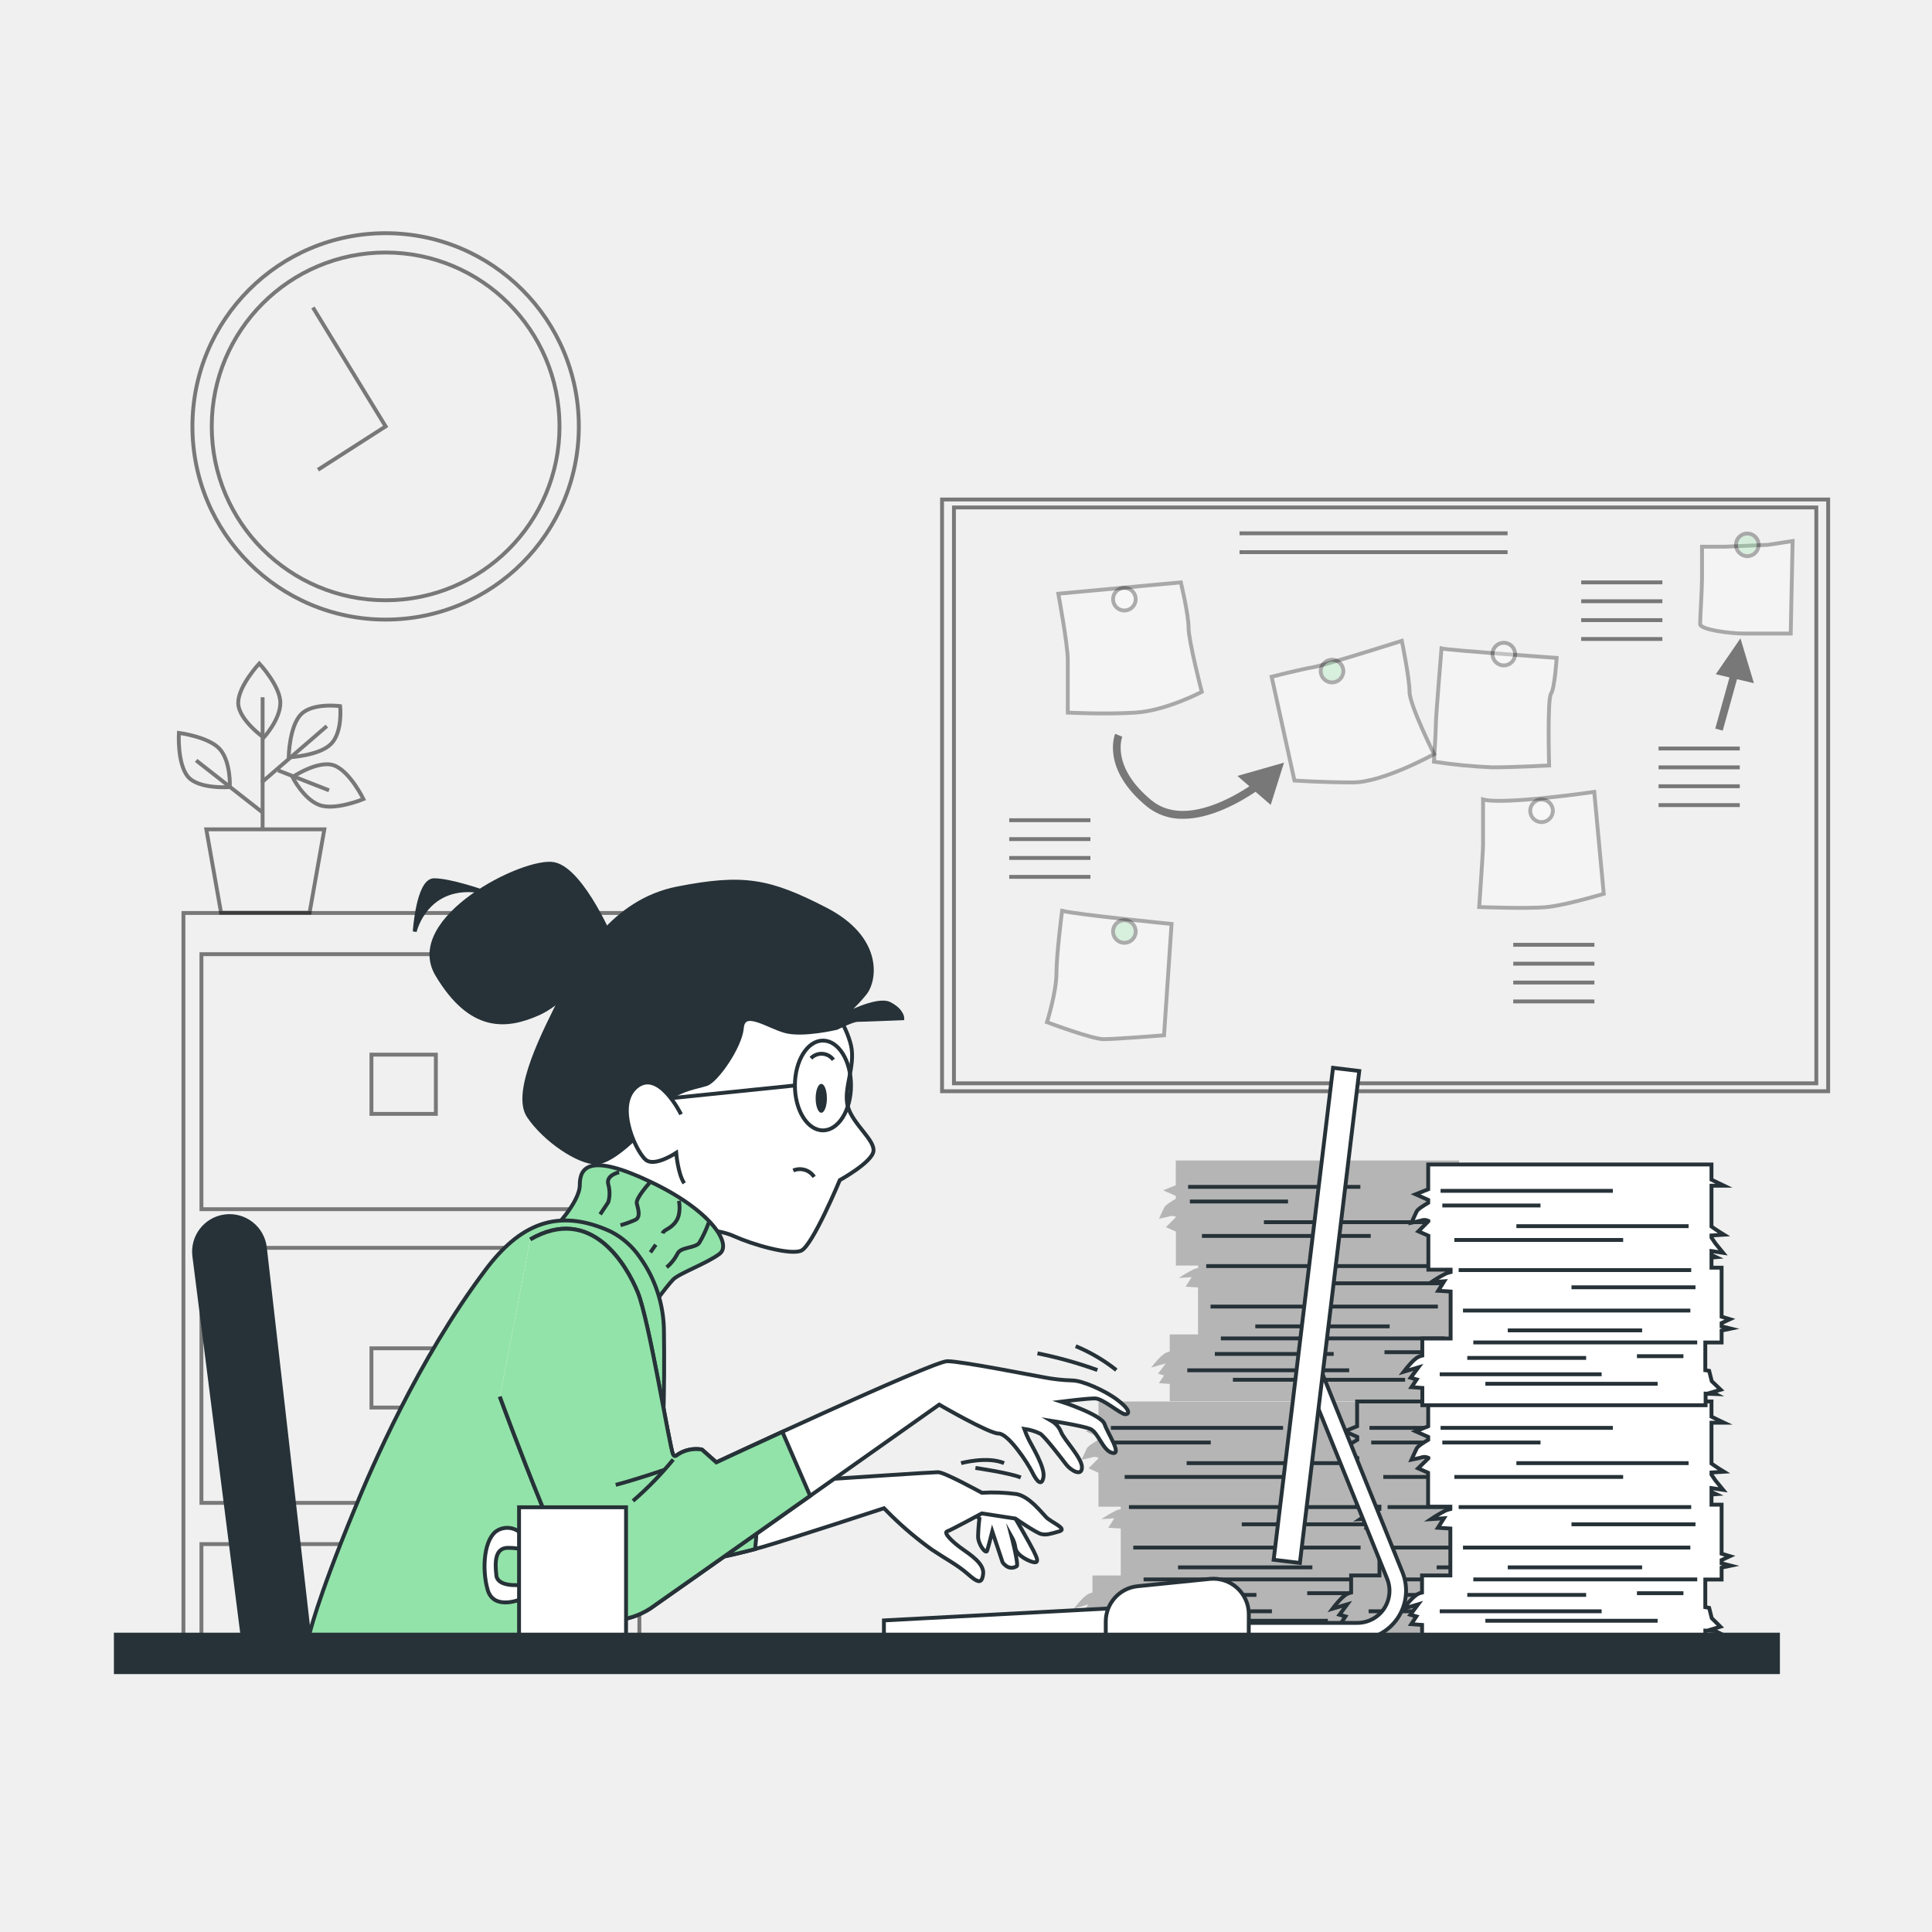
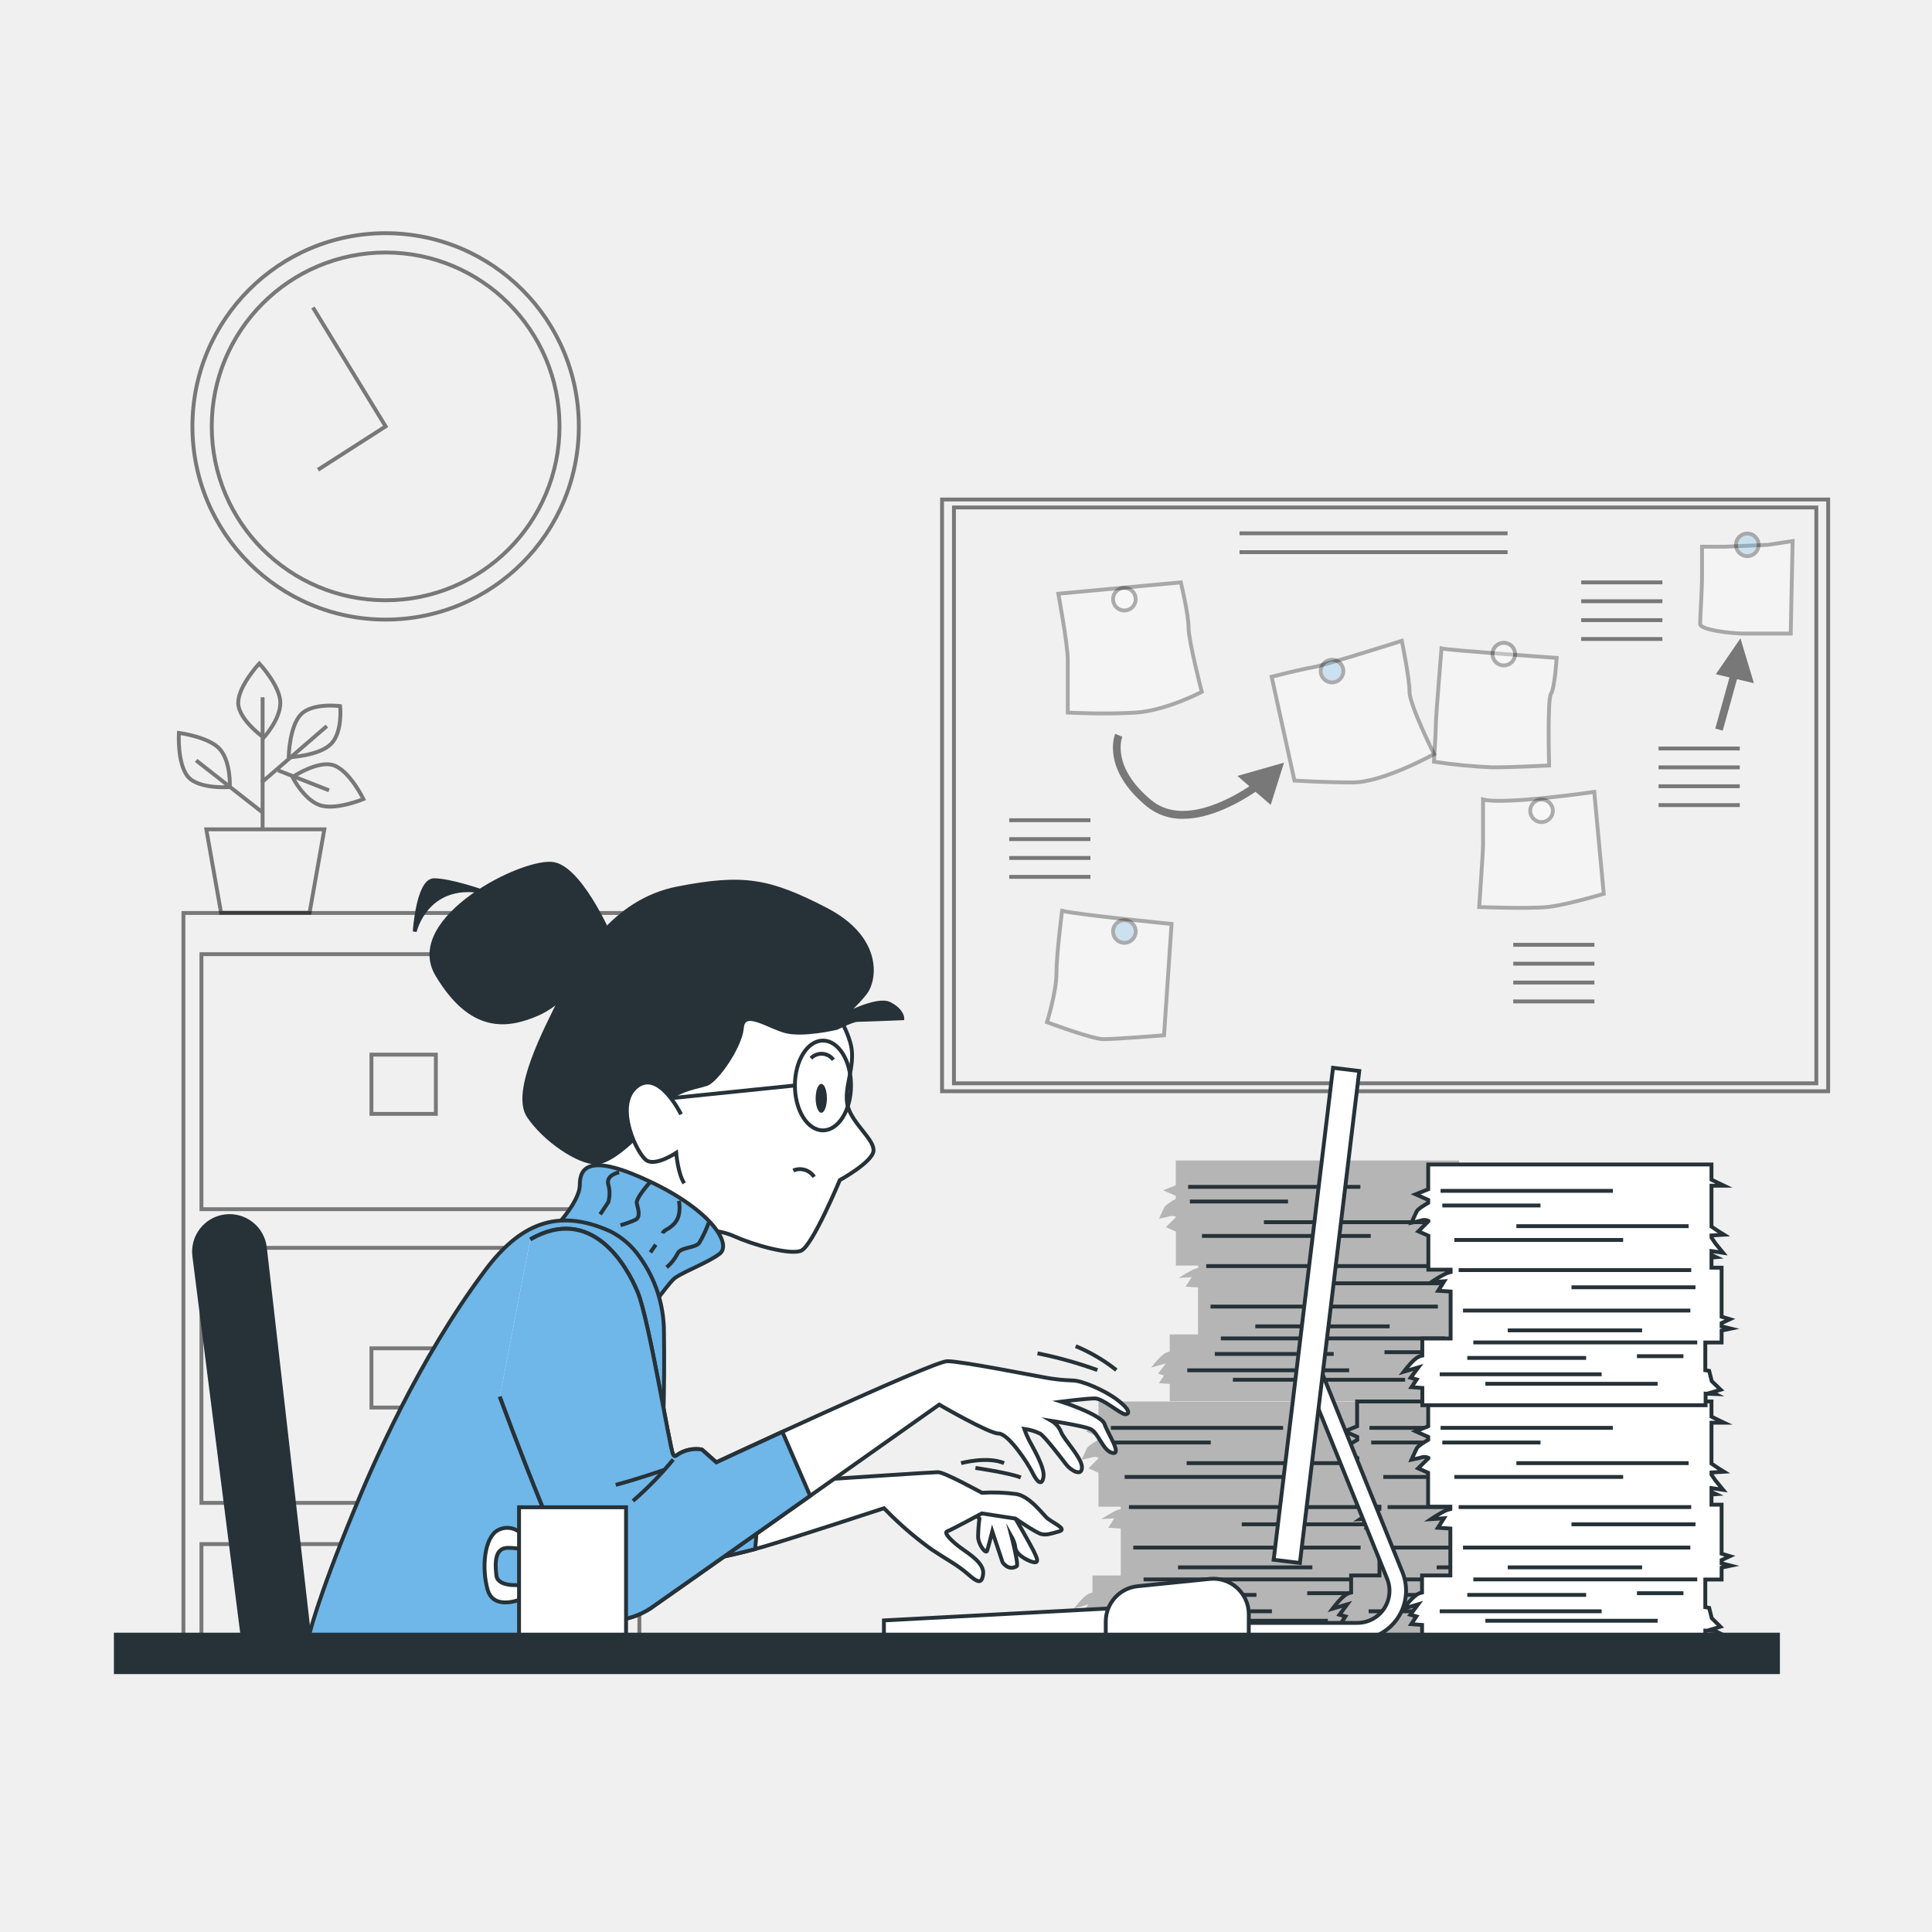
<svg xmlns="http://www.w3.org/2000/svg" viewBox="0 0 500 500">
  <g id="freepik--Clock--inject-557">
    <g style="opacity:0.5">
      <circle cx="99.8" cy="110.35" r="50" style="fill:none;stroke:#000;stroke-miterlimit:10" />
      <circle cx="99.8" cy="110.35" r="45" style="fill:none;stroke:#000;stroke-miterlimit:10" />
      <polyline points="82.29 121.58 99.8 110.35 80.99 79.58" style="fill:none;stroke:#000;stroke-miterlimit:10" />
    </g>
  </g>
  <g id="freepik--file-cabinet--inject-557">
    <g style="opacity:0.5">
      <rect x="47.47" y="236.28" width="118" height="190.67" style="fill:none;stroke:#000;stroke-miterlimit:10" />
      <rect x="52.13" y="246.94" width="108.67" height="66" style="fill:none;stroke:#000;stroke-miterlimit:10" />
      <rect x="96.13" y="272.94" width="16.67" height="15.33" style="fill:none;stroke:#000;stroke-miterlimit:10" />
      <rect x="52.13" y="322.94" width="108.67" height="66" style="fill:none;stroke:#000;stroke-miterlimit:10" />
      <rect x="96.13" y="348.94" width="16.67" height="15.33" style="fill:none;stroke:#000;stroke-miterlimit:10" />
      <rect x="52.13" y="399.61" width="108.67" height="26.67" style="fill:none;stroke:#000;stroke-miterlimit:10" />
    </g>
    <g style="opacity:0.5">
      <polygon points="83.94 214.63 53.39 214.63 57.21 236.22 80.12 236.22 83.94 214.63" style="fill:none;stroke:#000;stroke-miterlimit:10" />
      <path d="M72.55,181.89c0,4.35-4.3,9-4.3,9s-6.6-4.68-6.6-9,5.45-10.18,5.45-10.18S72.55,177.53,72.55,181.89Z" style="fill:none;stroke:#000;stroke-miterlimit:10" />
      <path d="M57,194c2.79,3.34,2.48,9.69,2.48,9.69s-8.06.64-10.85-2.7-2.34-11.31-2.34-11.31S54.23,190.69,57,194Z" style="fill:none;stroke:#000;stroke-miterlimit:10" />
      <path d="M77.88,184.9c3-3.13,10.15-2.15,10.15-2.15s.71,6.61-2.32,9.74-11,3.51-11,3.51S74.85,188,77.88,184.9Z" style="fill:none;stroke:#000;stroke-miterlimit:10" />
      <path d="M82.61,208.32c-4.07-1.54-6.92-7.22-6.92-7.22s6.72-4.51,10.79-3,7.58,8.7,7.58,8.7S86.68,209.87,82.61,208.32Z" style="fill:none;stroke:#000;stroke-miterlimit:10" />
      <line x1="67.96" y1="214.29" x2="67.96" y2="180.45" style="fill:none;stroke:#000;stroke-miterlimit:10" />
      <line x1="67.67" y1="202.53" x2="84.59" y2="187.91" style="fill:none;stroke:#000;stroke-miterlimit:10" />
      <line x1="67.96" y1="210.27" x2="50.76" y2="196.8" style="fill:none;stroke:#000;stroke-miterlimit:10" />
      <line x1="71.97" y1="199.38" x2="85.16" y2="204.54" style="fill:none;stroke:#000;stroke-miterlimit:10" />
    </g>
  </g>
  <g id="freepik--Board--inject-557">
    <rect x="243.8" y="129.27" width="229.33" height="153.14" style="fill:none;stroke:#000;stroke-miterlimit:10;opacity:0.5" />
    <rect x="246.88" y="131.33" width="223.18" height="149.03" style="fill:none;stroke:#000;stroke-miterlimit:10;opacity:0.5" />
    <path d="M273.89,153.65s2.45,13.19,2.45,17.1v13.67s9.77.49,17.58,0,17.1-5.37,17.1-5.37-3.42-13.19-3.42-16.61-2-11.72-2-11.72Z" style="fill:#fff;stroke:#000;stroke-miterlimit:10;opacity:0.3" />
    <path d="M274.87,235.72s-1.46,11.23-1.46,16.12-2.45,12.7-2.45,12.7,11.73,4.4,14.66,4.4,15.63-1,15.63-1l1.95-28.82S278.78,236.7,274.87,235.72Z" style="fill:#fff;stroke:#000;stroke-miterlimit:10;opacity:0.3" />
    <path d="M329.1,175.14,335,202s7.33.49,15.14.49,21-7.33,21-7.33-6.35-12.7-6.35-16.12-2-13.19-2-13.19-20,6.35-23,6.84S329.1,175.14,329.1,175.14Z" style="fill:#fff;stroke:#000;stroke-miterlimit:10;opacity:0.3" />
    <path d="M373.06,167.82s-1.46,17.58-1.46,19.54-.49,9.77-.49,9.77a139.33,139.33,0,0,0,15.14,1.46c5.38,0,14.66-.49,14.66-.49s-.49-17.09.49-18.56,1.46-9.28,1.46-9.28S375,168.3,373.06,167.82Z" style="fill:#fff;stroke:#000;stroke-miterlimit:10;opacity:0.3" />
    <path d="M383.81,206.9v11.72c0,1.95-1,16.12-1,16.12s12.7.49,17.59,0,14.65-3.42,14.65-3.42l-1.46-15.63-1-10.75S389.18,208.36,383.81,206.9Z" style="fill:#fff;stroke:#000;stroke-miterlimit:10;opacity:0.3" />
    <path d="M457.58,141l-11.24.49h-5.86v8.3c0,2.44-.49,10.26-.49,11.72s7.82,2.45,11.24,2.45h12.21l.49-23.94Z" style="fill:#fff;stroke:#000;stroke-miterlimit:10;opacity:0.3" />
    <g style="opacity:0.5">
      <line x1="429.24" y1="193.71" x2="450.25" y2="193.71" style="fill:none;stroke:#000;stroke-miterlimit:10" />
      <line x1="429.24" y1="198.59" x2="450.25" y2="198.59" style="fill:none;stroke:#000;stroke-miterlimit:10" />
      <line x1="429.24" y1="203.48" x2="450.25" y2="203.48" style="fill:none;stroke:#000;stroke-miterlimit:10" />
      <line x1="429.24" y1="208.36" x2="450.25" y2="208.36" style="fill:none;stroke:#000;stroke-miterlimit:10" />
    </g>
    <g style="opacity:0.5">
      <line x1="320.79" y1="138.02" x2="390.16" y2="138.02" style="fill:none;stroke:#000;stroke-miterlimit:10" />
      <line x1="320.79" y1="142.9" x2="390.16" y2="142.9" style="fill:none;stroke:#000;stroke-miterlimit:10" />
    </g>
    <g style="opacity:0.5">
      <line x1="391.63" y1="244.51" x2="412.63" y2="244.51" style="fill:none;stroke:#000;stroke-miterlimit:10" />
      <line x1="391.63" y1="249.4" x2="412.63" y2="249.4" style="fill:none;stroke:#000;stroke-miterlimit:10" />
      <line x1="391.63" y1="254.28" x2="412.63" y2="254.28" style="fill:none;stroke:#000;stroke-miterlimit:10" />
      <line x1="391.63" y1="259.17" x2="412.63" y2="259.17" style="fill:none;stroke:#000;stroke-miterlimit:10" />
    </g>
    <g style="opacity:0.5">
      <line x1="261.19" y1="212.27" x2="282.2" y2="212.27" style="fill:none;stroke:#000;stroke-miterlimit:10" />
      <line x1="261.19" y1="217.16" x2="282.2" y2="217.16" style="fill:none;stroke:#000;stroke-miterlimit:10" />
      <line x1="261.19" y1="222.04" x2="282.2" y2="222.04" style="fill:none;stroke:#000;stroke-miterlimit:10" />
      <line x1="261.19" y1="226.93" x2="282.2" y2="226.93" style="fill:none;stroke:#000;stroke-miterlimit:10" />
    </g>
    <g style="opacity:0.5">
      <line x1="409.21" y1="150.72" x2="430.22" y2="150.72" style="fill:none;stroke:#000;stroke-miterlimit:10" />
      <line x1="409.21" y1="155.6" x2="430.22" y2="155.6" style="fill:none;stroke:#000;stroke-miterlimit:10" />
      <line x1="409.21" y1="160.49" x2="430.22" y2="160.49" style="fill:none;stroke:#000;stroke-miterlimit:10" />
      <line x1="409.21" y1="165.37" x2="430.22" y2="165.37" style="fill:none;stroke:#000;stroke-miterlimit:10" />
    </g>
    <path d="M332.3,197.37l-12.05,3.44,3.1,2.68c-5.63,3.71-17.56,10.06-25.37,3.61-10.47-8.65-7.65-16.12-7.53-16.44l-.92-.37-.93-.38c-.15.36-3.56,9.09,8.11,18.73a14.39,14.39,0,0,0,9.45,3.27c7.29,0,14.81-4.34,18.78-7l3.92,3.39Z" style="opacity:0.5" />
    <polygon points="453.91 176.81 450.43 165.21 444.05 174.49 447.59 175.32 443.91 188.55 445.84 189.09 449.54 175.78 453.91 176.81" style="opacity:0.5" />
    <path d="M293.92,155.11A2.93,2.93,0,1,0,291,158,2.93,2.93,0,0,0,293.92,155.11Z" style="fill:#fff;stroke:#000;stroke-miterlimit:10;opacity:0.3" />
-     <path d="M347.66,173.68a2.93,2.93,0,1,0-2.93,2.93A2.93,2.93,0,0,0,347.66,173.68Z" style="fill:#92E3A9;stroke:#000;stroke-miterlimit:10;opacity:0.3" />
+     <path d="M347.66,173.68a2.93,2.93,0,1,0-2.93,2.93A2.93,2.93,0,0,0,347.66,173.68Z" style="fill:#6FB6E9;stroke:#000;stroke-miterlimit:10;opacity:0.3" />
    <circle cx="389.18" cy="169.28" r="2.93" style="fill:#fff;stroke:#000;stroke-miterlimit:10;opacity:0.3" />
    <circle cx="398.95" cy="209.83" r="2.93" style="fill:#fff;stroke:#000;stroke-miterlimit:10;opacity:0.3" />
-     <path d="M293.92,241.09A2.93,2.93,0,1,0,291,244,2.93,2.93,0,0,0,293.92,241.09Z" style="fill:#92E3A9;stroke:#000;stroke-miterlimit:10;opacity:0.3" />
-     <path d="M455.13,141a2.93,2.93,0,1,0-2.93,2.93A2.93,2.93,0,0,0,455.13,141Z" style="fill:#92E3A9;stroke:#000;stroke-miterlimit:10;opacity:0.3" />
+     <path d="M293.92,241.09A2.93,2.93,0,1,0,291,244,2.93,2.93,0,0,0,293.92,241.09Z" style="fill:#6FB6E9;stroke:#000;stroke-miterlimit:10;opacity:0.3" />
+     <path d="M455.13,141a2.93,2.93,0,1,0-2.93,2.93A2.93,2.93,0,0,0,455.13,141Z" style="fill:#6FB6E9;stroke:#000;stroke-miterlimit:10;opacity:0.3" />
  </g>
  <g id="freepik--Papers--inject-557">
    <path d="M360.22,408.78v-3.09l2.38-.5-2.38-.6v-.85l2.15-1-2.15-.64V389.4H357.6v-2.61l1.21-.1-1.21-.57v-1l3,.44-2-2.45-1-1.47v-.56l3.21-.2s-1.82-1.11-3.21-2.11V368.19h3.21s-1.77-.84-3.21-1.56V362.7H284.29v6.41L281,370.42l3.26,1.45v.75c-1,.58-2.73,1.63-3,2.26-.44.89-1.34,2.89-1.34,2.89s2.23-.44,2.9-.67a2.32,2.32,0,0,1,1.48.19v.12L281.7,380l2.59,1.14v8.79h5.76v.61a9.62,9.62,0,0,0-1.22.38,34.34,34.34,0,0,0-3.79,2.23l3.34-.22-1.56,2.45,3.23.2v12.15h-7.33v4.42a4.23,4.23,0,0,0-1.47.61,9,9,0,0,0-1.43,1.29c-1,1.07-1.91,2.28-1.91,2.28l3.79-1.12-2,2.68,1.56.44-1.34,2,2.81.2V425H356v-3l2.56.1-.9-.44,2.23-.67-2.23-2.23-.66-2.67-1-.17v-7.16Z" style="fill:#b5b5b5" />
    <line x1="287.49" y1="369.53" x2="332.06" y2="369.53" style="fill:none;stroke:#263238;stroke-miterlimit:10" />
    <line x1="287.94" y1="373.32" x2="313.34" y2="373.32" style="fill:none;stroke:#263238;stroke-miterlimit:10" />
    <line x1="351.68" y1="378.66" x2="307.1" y2="378.66" style="fill:none;stroke:#263238;stroke-miterlimit:10" />
    <line x1="292.17" y1="390.03" x2="352.35" y2="390.03" style="fill:none;stroke:#263238;stroke-miterlimit:10" />
    <line x1="291.06" y1="382.23" x2="334.74" y2="382.23" style="fill:none;stroke:#263238;stroke-miterlimit:10" />
    <line x1="353.46" y1="394.49" x2="321.37" y2="394.49" style="fill:none;stroke:#263238;stroke-miterlimit:10" />
    <line x1="352.12" y1="400.51" x2="293.29" y2="400.51" style="fill:none;stroke:#263238;stroke-miterlimit:10" />
    <line x1="304.87" y1="405.63" x2="339.64" y2="405.63" style="fill:none;stroke:#263238;stroke-miterlimit:10" />
    <line x1="353.91" y1="408.75" x2="295.96" y2="408.75" style="fill:none;stroke:#263238;stroke-miterlimit:10" />
    <line x1="287.27" y1="417" x2="329.17" y2="417" style="fill:none;stroke:#263238;stroke-miterlimit:10" />
    <line x1="325.16" y1="412.76" x2="294.4" y2="412.76" style="fill:none;stroke:#263238;stroke-miterlimit:10" />
    <line x1="299.08" y1="419.45" x2="343.65" y2="419.45" style="fill:none;stroke:#263238;stroke-miterlimit:10" />
    <line x1="350.34" y1="412.32" x2="338.3" y2="412.32" style="fill:none;stroke:#263238;stroke-miterlimit:10" />
    <path d="M380.22,346.41v-3.09l2.38-.5-2.38-.6v-.85l2.15-1-2.15-.65V327H377.6v-2.61l1.21-.1-1.21-.57v-1l3,.45-2-2.46-1-1.47v-.55l3.21-.2s-1.82-1.12-3.21-2.12V305.82h3.21s-1.77-.84-3.21-1.55v-3.94H304.29v6.42l-3.26,1.3,3.26,1.45v.75c-1,.58-2.73,1.64-3,2.26-.44.89-1.34,2.9-1.34,2.9s2.23-.45,2.9-.67a2.26,2.26,0,0,1,1.48.18V315l-2.59,2.59,2.59,1.14v8.79h5.76v.62a8.23,8.23,0,0,0-1.22.38,33.11,33.11,0,0,0-3.79,2.22l3.34-.22L306.82,333l3.23.2v12.15h-7.33v4.43a4,4,0,0,0-1.47.61,9.38,9.38,0,0,0-1.43,1.28c-1,1.07-1.91,2.28-1.91,2.28l3.79-1.11-2,2.67,1.56.45-1.34,2,2.81.2v4.47H376v-3l2.56.11-.9-.45,2.23-.67-2.23-2.23-.66-2.67-1-.17v-7.16Z" style="fill:#b5b5b5" />
    <line x1="307.49" y1="307.16" x2="352.06" y2="307.16" style="fill:none;stroke:#263238;stroke-miterlimit:10" />
    <line x1="307.94" y1="310.95" x2="333.34" y2="310.95" style="fill:none;stroke:#263238;stroke-miterlimit:10" />
    <line x1="371.68" y1="316.3" x2="327.1" y2="316.3" style="fill:none;stroke:#263238;stroke-miterlimit:10" />
    <line x1="312.17" y1="327.66" x2="372.35" y2="327.66" style="fill:none;stroke:#263238;stroke-miterlimit:10" />
    <line x1="311.06" y1="319.86" x2="354.74" y2="319.86" style="fill:none;stroke:#263238;stroke-miterlimit:10" />
    <line x1="373.46" y1="332.12" x2="341.37" y2="332.12" style="fill:none;stroke:#263238;stroke-miterlimit:10" />
    <line x1="372.12" y1="338.14" x2="313.29" y2="338.14" style="fill:none;stroke:#263238;stroke-miterlimit:10" />
    <line x1="324.87" y1="343.26" x2="359.64" y2="343.26" style="fill:none;stroke:#263238;stroke-miterlimit:10" />
    <line x1="373.91" y1="346.38" x2="315.96" y2="346.38" style="fill:none;stroke:#263238;stroke-miterlimit:10" />
    <line x1="307.27" y1="354.63" x2="349.17" y2="354.63" style="fill:none;stroke:#263238;stroke-miterlimit:10" />
    <line x1="345.16" y1="350.4" x2="314.4" y2="350.4" style="fill:none;stroke:#263238;stroke-miterlimit:10" />
    <line x1="319.08" y1="357.08" x2="363.65" y2="357.08" style="fill:none;stroke:#263238;stroke-miterlimit:10" />
    <line x1="370.34" y1="349.95" x2="358.3" y2="349.95" style="fill:none;stroke:#263238;stroke-miterlimit:10" />
    <path d="M427.15,408.78v-3.09l2.38-.5-2.38-.6v-.85l2.16-1-2.16-.64V389.4h-2.62v-2.61l1.21-.1-1.21-.57v-1l3,.44-2-2.45-1-1.47v-.56l3.22-.2s-1.82-1.11-3.22-2.11V368.19h3.22s-1.78-.84-3.22-1.56V362.7H351.22v6.41L348,370.42l3.26,1.45v.75c-1,.58-2.72,1.63-3,2.26-.44.89-1.33,2.89-1.33,2.89s2.23-.44,2.89-.67a2.32,2.32,0,0,1,1.48.19v.12L348.63,380l2.59,1.14v8.79H357v.61a10.15,10.15,0,0,0-1.22.38,35.35,35.35,0,0,0-3.79,2.23l3.35-.22-1.56,2.45,3.22.2v12.15h-7.33v4.42a4.23,4.23,0,0,0-1.47.61,9.44,9.44,0,0,0-1.43,1.29c-1,1.07-1.91,2.28-1.91,2.28l3.79-1.12-2,2.68,1.56.44-1.33,2,2.8.2V425H423v-3l2.56.1-.89-.44,2.23-.67-2.23-2.23-.67-2.67-1-.17v-7.16Z" style="fill:#b5b5b5;stroke:#263238;stroke-miterlimit:10" />
    <line x1="354.42" y1="369.53" x2="399" y2="369.53" style="fill:none;stroke:#263238;stroke-miterlimit:10" />
    <line x1="354.87" y1="373.32" x2="380.28" y2="373.32" style="fill:none;stroke:#263238;stroke-miterlimit:10" />
    <line x1="418.61" y1="378.66" x2="374.04" y2="378.66" style="fill:none;stroke:#263238;stroke-miterlimit:10" />
    <line x1="359.11" y1="390.03" x2="419.28" y2="390.03" style="fill:none;stroke:#263238;stroke-miterlimit:10" />
    <line x1="357.99" y1="382.23" x2="401.67" y2="382.23" style="fill:none;stroke:#263238;stroke-miterlimit:10" />
    <line x1="420.39" y1="394.49" x2="388.3" y2="394.49" style="fill:none;stroke:#263238;stroke-miterlimit:10" />
    <line x1="419.06" y1="400.51" x2="360.22" y2="400.51" style="fill:none;stroke:#263238;stroke-miterlimit:10" />
    <line x1="371.81" y1="405.63" x2="406.58" y2="405.63" style="fill:none;stroke:#263238;stroke-miterlimit:10" />
    <line x1="420.84" y1="408.75" x2="362.89" y2="408.75" style="fill:none;stroke:#263238;stroke-miterlimit:10" />
    <line x1="354.2" y1="417" x2="396.1" y2="417" style="fill:none;stroke:#263238;stroke-miterlimit:10" />
    <line x1="392.09" y1="412.76" x2="361.33" y2="412.76" style="fill:none;stroke:#263238;stroke-miterlimit:10" />
    <line x1="366.01" y1="419.45" x2="410.59" y2="419.45" style="fill:none;stroke:#263238;stroke-miterlimit:10" />
    <line x1="417.27" y1="412.32" x2="405.24" y2="412.32" style="fill:none;stroke:#263238;stroke-miterlimit:10" />
    <path d="M445.55,408.78v-3.09l2.38-.5-2.38-.6v-.85l2.16-1-2.16-.64V389.4h-2.62v-2.61l1.21-.1-1.21-.57v-1l3,.44-2-2.45-1-1.47v-.56l3.22-.2s-1.82-1.11-3.22-2.11V368.19h3.22s-1.78-.84-3.22-1.56V362.7H369.62v6.41l-3.26,1.31,3.26,1.45v.75c-1,.58-2.72,1.63-3,2.26-.44.89-1.33,2.89-1.33,2.89s2.23-.44,2.89-.67a2.32,2.32,0,0,1,1.48.19v.12L367,380l2.59,1.14v8.79h5.76v.61a10.15,10.15,0,0,0-1.22.38,35.35,35.35,0,0,0-3.79,2.23l3.35-.22-1.56,2.45,3.22.2v12.15h-7.33v4.42a4.23,4.23,0,0,0-1.47.61,9.44,9.44,0,0,0-1.43,1.29c-1,1.07-1.91,2.28-1.91,2.28l3.79-1.12-2,2.68,1.56.44-1.33,2,2.8.2V425h73.31v-3l2.56.1-.89-.44,2.23-.67L443,418.78l-.67-2.67-1-.17v-7.16Z" style="fill:#fff;stroke:#263238;stroke-miterlimit:10" />
    <line x1="372.82" y1="369.53" x2="417.4" y2="369.53" style="fill:none;stroke:#263238;stroke-miterlimit:10" />
    <line x1="373.27" y1="373.32" x2="398.68" y2="373.32" style="fill:none;stroke:#263238;stroke-miterlimit:10" />
    <line x1="437.01" y1="378.66" x2="392.44" y2="378.66" style="fill:none;stroke:#263238;stroke-miterlimit:10" />
    <line x1="377.5" y1="390.03" x2="437.68" y2="390.03" style="fill:none;stroke:#263238;stroke-miterlimit:10" />
    <line x1="376.39" y1="382.23" x2="420.07" y2="382.23" style="fill:none;stroke:#263238;stroke-miterlimit:10" />
    <line x1="438.79" y1="394.49" x2="406.7" y2="394.49" style="fill:none;stroke:#263238;stroke-miterlimit:10" />
    <line x1="437.46" y1="400.51" x2="378.62" y2="400.51" style="fill:none;stroke:#263238;stroke-miterlimit:10" />
    <line x1="390.21" y1="405.63" x2="424.98" y2="405.63" style="fill:none;stroke:#263238;stroke-miterlimit:10" />
    <line x1="439.24" y1="408.75" x2="381.29" y2="408.75" style="fill:none;stroke:#263238;stroke-miterlimit:10" />
    <line x1="372.6" y1="417" x2="414.5" y2="417" style="fill:none;stroke:#263238;stroke-miterlimit:10" />
    <line x1="410.49" y1="412.76" x2="379.73" y2="412.76" style="fill:none;stroke:#263238;stroke-miterlimit:10" />
    <line x1="384.41" y1="419.45" x2="428.99" y2="419.45" style="fill:none;stroke:#263238;stroke-miterlimit:10" />
    <line x1="435.67" y1="412.32" x2="423.64" y2="412.32" style="fill:none;stroke:#263238;stroke-miterlimit:10" />
    <path d="M445.55,347.44v-3.09l2.38-.5-2.38-.59v-.85l2.16-1-2.16-.65V328.07h-2.62v-2.62l1.21-.1-1.21-.57v-1l3,.44-2-2.45-1-1.48v-.55l3.22-.2s-1.82-1.11-3.22-2.11V306.86h3.22s-1.78-.85-3.22-1.56v-3.94H369.62v6.42l-3.26,1.3,3.26,1.46v.75c-1,.58-2.72,1.63-3,2.25-.44.89-1.33,2.9-1.33,2.9s2.23-.45,2.89-.67a2.32,2.32,0,0,1,1.48.19v.11l-2.59,2.6,2.59,1.13v8.79h5.76v.62a10.15,10.15,0,0,0-1.22.38,33.71,33.71,0,0,0-3.79,2.23l3.35-.23-1.56,2.46,3.22.2V346.4h-7.33v4.42a4.23,4.23,0,0,0-1.47.61,9.44,9.44,0,0,0-1.43,1.29,29.74,29.74,0,0,0-1.91,2.28l3.79-1.12-2,2.68,1.56.44-1.33,2,2.8.2v4.47h73.31v-3l2.56.1-.89-.45,2.23-.66L443,357.45l-.67-2.68-1-.16v-7.17Z" style="fill:#fff;stroke:#263238;stroke-miterlimit:10" />
    <line x1="372.82" y1="308.19" x2="417.4" y2="308.19" style="fill:none;stroke:#263238;stroke-miterlimit:10" />
    <line x1="373.27" y1="311.98" x2="398.68" y2="311.98" style="fill:none;stroke:#263238;stroke-miterlimit:10" />
    <line x1="437.01" y1="317.33" x2="392.44" y2="317.33" style="fill:none;stroke:#263238;stroke-miterlimit:10" />
    <line x1="377.5" y1="328.7" x2="437.68" y2="328.7" style="fill:none;stroke:#263238;stroke-miterlimit:10" />
    <line x1="376.39" y1="320.9" x2="420.07" y2="320.9" style="fill:none;stroke:#263238;stroke-miterlimit:10" />
    <line x1="438.79" y1="333.15" x2="406.7" y2="333.15" style="fill:none;stroke:#263238;stroke-miterlimit:10" />
    <line x1="437.46" y1="339.17" x2="378.62" y2="339.17" style="fill:none;stroke:#263238;stroke-miterlimit:10" />
    <line x1="390.21" y1="344.3" x2="424.98" y2="344.3" style="fill:none;stroke:#263238;stroke-miterlimit:10" />
    <line x1="439.24" y1="347.42" x2="381.29" y2="347.42" style="fill:none;stroke:#263238;stroke-miterlimit:10" />
    <line x1="372.6" y1="355.66" x2="414.5" y2="355.66" style="fill:none;stroke:#263238;stroke-miterlimit:10" />
    <line x1="410.49" y1="351.43" x2="379.73" y2="351.43" style="fill:none;stroke:#263238;stroke-miterlimit:10" />
    <line x1="384.41" y1="358.12" x2="428.99" y2="358.12" style="fill:none;stroke:#263238;stroke-miterlimit:10" />
    <line x1="435.67" y1="350.98" x2="423.64" y2="350.98" style="fill:none;stroke:#263238;stroke-miterlimit:10" />
  </g>
  <g id="freepik--Device--inject-557">
    <polygon points="314.26 423.92 228.76 423.92 228.76 419.36 314.26 414.81 314.26 423.92" style="fill:#fff;stroke:#263238;stroke-miterlimit:10" />
    <path d="M363,407l-22-54.54-3.72,1.51v.89L359,408.6A8.31,8.31,0,0,1,351.28,420H322.45v4.35h28.83A12.68,12.68,0,0,0,363,407Z" style="fill:#fff;stroke:#263238;stroke-miterlimit:10" />
    <rect x="337.27" y="276.3" width="6.84" height="128.24" transform="translate(43.24 -38.36) rotate(6.88)" style="fill:#fff;stroke:#263238;stroke-miterlimit:10" />
    <path d="M323.17,424h-37v-4.35a9.18,9.18,0,0,1,8.25-9.14l18.67-1.89a9.18,9.18,0,0,1,10.1,9.13Z" style="fill:#fff;stroke:#263238;stroke-miterlimit:10" />
  </g>
  <g id="freepik--Character--inject-557">
    <path d="M158.82,244.4s-7.89-19.09-15.36-20.75-39,14.11-30.3,28.64,17.85,13.69,26.15,10S158.82,244.4,158.82,244.4Z" style="fill:#263238;stroke:#263238;stroke-miterlimit:10" />
    <path d="M124.78,230.7s-8.3-2.9-12.45-2.9-5,13.28-5,13.28S110.26,228.21,124.78,230.7Z" style="fill:#263238;stroke:#263238;stroke-miterlimit:10" />
    <path d="M214.43,258.93s4.57,6.22,5.81,11.62-2.07,11.2-.83,15.77,7.06,8.71,6.64,11.62-8.71,7.47-8.71,7.47-7.06,17-10,18.26S194.51,322,190,319.94s-10.38-1.66-10.38-1.66l-27-13.7s2.91-5.4-.41-13.28-5-21.17,15.35-34.45S214.43,258.93,214.43,258.93Z" style="fill:#fff;stroke:#263238;stroke-miterlimit:10" />
    <path d="M210.7,304.58a4.41,4.41,0,0,0-5.4-1.66" style="fill:none;stroke:#263238;stroke-miterlimit:10" />
    <path d="M214,284.24c0,2.07-.65,3.74-1.45,3.74s-1.46-1.67-1.46-3.74.65-3.73,1.46-3.73S214,282.18,214,284.24Z" style="fill:#263238" />
    <path d="M209.87,273.87a3.81,3.81,0,0,1,5.81.41" style="fill:none;stroke:#263238;stroke-miterlimit:10" />
    <ellipse cx="212.98" cy="280.92" rx="7.26" ry="11.62" style="fill:none;stroke:#263238;stroke-miterlimit:10" />
    <line x1="205.72" y1="280.92" x2="173.34" y2="284.24" style="fill:#fff;stroke:#263238;stroke-miterlimit:10" />
    <path d="M166.7,292.13s-7.88,8.72-12.45,8.72-13.28-5.82-17.43-12,4.15-22,8.72-31.13,12.86-24.49,29.88-27.81,23.66-2.07,38.18,5.4,12.87,18.26,10.38,21.58a38.84,38.84,0,0,1-6.23,6.23s9.13-5,12.45-3.32,3.33,3.73,3.33,3.73-10.38.42-11.63.42-5.39,2.07-5.39,2.07-8.72,2.08-13.28.83S192.44,261,192,266s-6.64,13.7-9.13,14.53-6.23,1.24-9.55,3.73S166.7,292.13,166.7,292.13Z" style="fill:#263238;stroke:#263238;stroke-miterlimit:10" />
    <path d="M176.25,288.39s-5.81-12-11.62-7.05.41,17.84,2.9,19.09,7.47-2.08,7.47-2.08.42,5.4,2.08,7.89" style="fill:#fff;stroke:#263238;stroke-miterlimit:10" />
-     <path d="M143.05,318.28s7-7.06,7-11.62,2.49-8.31,18.26-.83S189.53,322,186.21,324.5s-10.38,5-12,6.64-7.47,9.55-7.47,9.55S156.74,318.28,143.05,318.28Z" style="fill:#92E3A9;stroke:#263238;stroke-miterlimit:10" />
+     <path d="M143.05,318.28s7-7.06,7-11.62,2.49-8.31,18.26-.83S189.53,322,186.21,324.5s-10.38,5-12,6.64-7.47,9.55-7.47,9.55S156.74,318.28,143.05,318.28Z" style="fill:#6FB6E9;stroke:#263238;stroke-miterlimit:10" />
    <path d="M160.24,303.38s-3.52.71-2.81,3.17a8.46,8.46,0,0,1,0,4.56l-2.11,3.17" style="fill:none;stroke:#263238;stroke-miterlimit:10" />
    <path d="M168.36,305.83s-3.91,4.23-3.56,5.63,1.06,3.52-.35,4.22a29.26,29.26,0,0,1-3.86,1.41" style="fill:none;stroke:#263238;stroke-miterlimit:10" />
    <path d="M169.72,322.12c-.73,1.07-1.4,2-1.4,2" style="fill:none;stroke:#263238;stroke-miterlimit:10" />
    <path d="M175.7,310.76s.7,3.16-.71,5.27-3.16,2.11-3.51,3.16" style="fill:none;stroke:#263238;stroke-miterlimit:10" />
    <path d="M183.43,316.38a29.93,29.93,0,0,1-2.46,5.27c-1.06,1.41-4.92,1.06-5.63,2.81a11.28,11.28,0,0,1-2.81,3.52" style="fill:none;stroke:#263238;stroke-miterlimit:10" />
    <path d="M264.18,382.37c-3.09-1.23-11.74-2.47-11.74-2.47" style="fill:none;stroke:#263238;stroke-miterlimit:10" />
    <path d="M248.73,378.66s6.8-1.85,11.12,0" style="fill:none;stroke:#263238;stroke-miterlimit:10" />
    <path d="M262.8,393s3.67,6.33,4.67,8.33,1.33,3,.33,3-4.67-1.66-5-3.66a8.18,8.18,0,0,0-1-3s1.88,7.33,1.33,7.66c-2.17,1.33-3.66-1-3.66-1l-2.67-8s-1,4-1.33,5-2.34-1.66-2.34-3.66a45.22,45.22,0,0,1,.34-4.67l-2-1.67s3-3,6.33-3S262.8,393,262.8,393Z" style="fill:#fff;stroke:#263238;stroke-miterlimit:10" />
    <path d="M211.47,383l1.3-.09c5.75-.38,28.57-1.91,30-1.91,1.67,0,11.33,5.33,11.33,5.33a46,46,0,0,1,9,.34c3.34.66,6.34,4.66,7.67,6s5.67,3,3.33,3.66-3.33,1-4.66.67-6.67-4-6.67-4l-8.67-1.33s-8,4.33-9,4.66,1.34,2.67,3.67,4.34,6,4,5.67,6.66-1.34,2.34-4,0-5.34-3.66-9.34-6.33a90.2,90.2,0,0,1-10.33-8.67l-2-2s-23.33,7.67-31.33,10A168.31,168.31,0,0,1,175.13,405c-5,.67-14.66-1.33-17.33-3.33s-9.67-8.34-9.67-8.34l12-24s14.34,13.34,20,14.67S211.47,383,211.47,383Z" style="fill:#fff;stroke:#263238;stroke-miterlimit:10" />
-     <path d="M180.13,384c-5.66-1.33-20-14.67-20-14.67l-12,24s7,6.34,9.67,8.34,12.33,4,17.33,3.33a171,171,0,0,0,20.29-4.1c.18-1.53.32-3.17.38-4.9.13-3.78,0-8.06-.19-11.87C189.17,384.5,182.66,384.63,180.13,384Z" style="fill:#92E3A9;stroke:#263238;stroke-miterlimit:10" />
-     <path d="M171.83,344.59a33.16,33.16,0,0,0-6.23-19.21,20.41,20.41,0,0,0-7.61-6.69c-13.86-6.3-23.6-1.73-32.38,10-17.43,23.25-29.35,50.86-34,62.26C81.8,414.71,80,423.28,80,423.28h65.58s-3.32-8.3-3.32-10.37,3.32-6.23,3.32-6.23,19.92-7.06,23.65-17.85C171.94,380.89,172,356.78,171.83,344.59Z" style="fill:#92E3A9;stroke:#263238;stroke-miterlimit:10" />
+     <path d="M180.13,384c-5.66-1.33-20-14.67-20-14.67l-12,24s7,6.34,9.67,8.34,12.33,4,17.33,3.33a171,171,0,0,0,20.29-4.1c.18-1.53.32-3.17.38-4.9.13-3.78,0-8.06-.19-11.87C189.17,384.5,182.66,384.63,180.13,384Z" style="fill:#6FB6E9;stroke:#263238;stroke-miterlimit:10" />
+     <path d="M171.83,344.59a33.16,33.16,0,0,0-6.23-19.21,20.41,20.41,0,0,0-7.61-6.69c-13.86-6.3-23.6-1.73-32.38,10-17.43,23.25-29.35,50.86-34,62.26C81.8,414.71,80,423.28,80,423.28h65.58s-3.32-8.3-3.32-10.37,3.32-6.23,3.32-6.23,19.92-7.06,23.65-17.85C171.94,380.89,172,356.78,171.83,344.59Z" style="fill:#6FB6E9;stroke:#263238;stroke-miterlimit:10" />
    <path d="M268.5,350.24A107.9,107.9,0,0,1,284,354.57" style="fill:none;stroke:#263238;stroke-miterlimit:10" />
    <path d="M278.39,348.39a43.74,43.74,0,0,1,10.51,6.18" style="fill:none;stroke:#263238;stroke-miterlimit:10" />
    <path d="M129.35,361.44s20.34,55.62,25.73,57.28,10.79-.83,13.28-2.49,74.71-52.71,74.71-52.71S255.94,371,258.43,371s7.47,7.47,8.71,10,2.49,3.73,2.91,1.24-2.91-7.88-3.74-9.54a23.89,23.89,0,0,1-1.24-2.91,13.62,13.62,0,0,1,4.15,1.25c1.24.83,5.39,6.22,6.64,7.88s4.15,3.32,4.15.83-4.57-7.05-5.4-9.13a5.8,5.8,0,0,0-2.49-2.9s7.89,1.24,10,2.07,3.33,5.81,5.82,6.23-1.25-5-2.08-7.47-11.21-5.81-11.21-5.81,6.64-.83,8.72-.83S290,366,291.22,366s1.24-1.25-2.08-3.74-9.13-5-11.62-5a45.19,45.19,0,0,1-7.47-.83c-2.49-.41-21.17-4.15-24.9-4.15s-59.77,26.15-59.77,26.15l-3.63-3.23a.44.44,0,0,0-.25-.11l-.61-.07a8.67,8.67,0,0,0-5.87,1.66c-.3.2-.6.17-.85-.33-.83-1.66-6.22-34.86-9.13-41.92s-12-22.82-27.8-13.69" style="fill:#fff;stroke:#263238;stroke-miterlimit:10" />
-     <path d="M129.35,361.44s20.34,55.62,25.73,57.28,10.79-.83,13.28-2.49c1.32-.88,22-15.49,41.3-29.11l-7.18-16.56c-9.65,4.42-17.1,7.9-17.1,7.9l-3.63-3.23a.44.44,0,0,0-.25-.11l-.61-.07a8.67,8.67,0,0,0-5.87,1.66c-.3.2-.6.17-.85-.33-.83-1.66-6.22-34.86-9.13-41.92s-12-22.82-27.8-13.69" style="fill:#92E3A9;stroke:#263238;stroke-miterlimit:10" />
+     <path d="M129.35,361.44s20.34,55.62,25.73,57.28,10.79-.83,13.28-2.49c1.32-.88,22-15.49,41.3-29.11l-7.18-16.56c-9.65,4.42-17.1,7.9-17.1,7.9l-3.63-3.23a.44.44,0,0,0-.25-.11l-.61-.07a8.67,8.67,0,0,0-5.87,1.66c-.3.2-.6.17-.85-.33-.83-1.66-6.22-34.86-9.13-41.92s-12-22.82-27.8-13.69" style="fill:#6FB6E9;stroke:#263238;stroke-miterlimit:10" />
    <path d="M174.23,377.73a87.34,87.34,0,0,1-10.42,10.71" style="fill:none;stroke:#263238;stroke-miterlimit:10" />
    <path d="M171.85,380.41s-6.84,2.38-12.5,3.87" style="fill:none;stroke:#263238;stroke-miterlimit:10" />
    <path d="M80,423.28,68.55,322.88a9.2,9.2,0,0,0-10.43-8.07h0a9.2,9.2,0,0,0-7.83,10.26l12.48,98.37Z" style="fill:#263238;stroke:#263238;stroke-miterlimit:10" />
  </g>
  <g id="freepik--Cup--inject-557">
    <path d="M134.91,396.92a5.1,5.1,0,0,0-6.1-.88c-3.49,1.92-4.19,9.77-2.62,15.35s8.72,2.44,8.72,2.44l-.17-3.66s-5.93.69-6.28-2.44-.52-7.15,3-7.15,4.54.87,4.54.87Z" style="fill:#fff;stroke:#263238;stroke-miterlimit:10" />
    <rect x="134.33" y="390.08" width="27.69" height="33.14" style="fill:#fff;stroke:#263238;stroke-miterlimit:10" />
  </g>
  <g id="freepik--Table--inject-557">
    <rect x="29.98" y="423.04" width="430.16" height="9.71" style="fill:#263238;stroke:#263238;stroke-miterlimit:10" />
  </g>
</svg>
